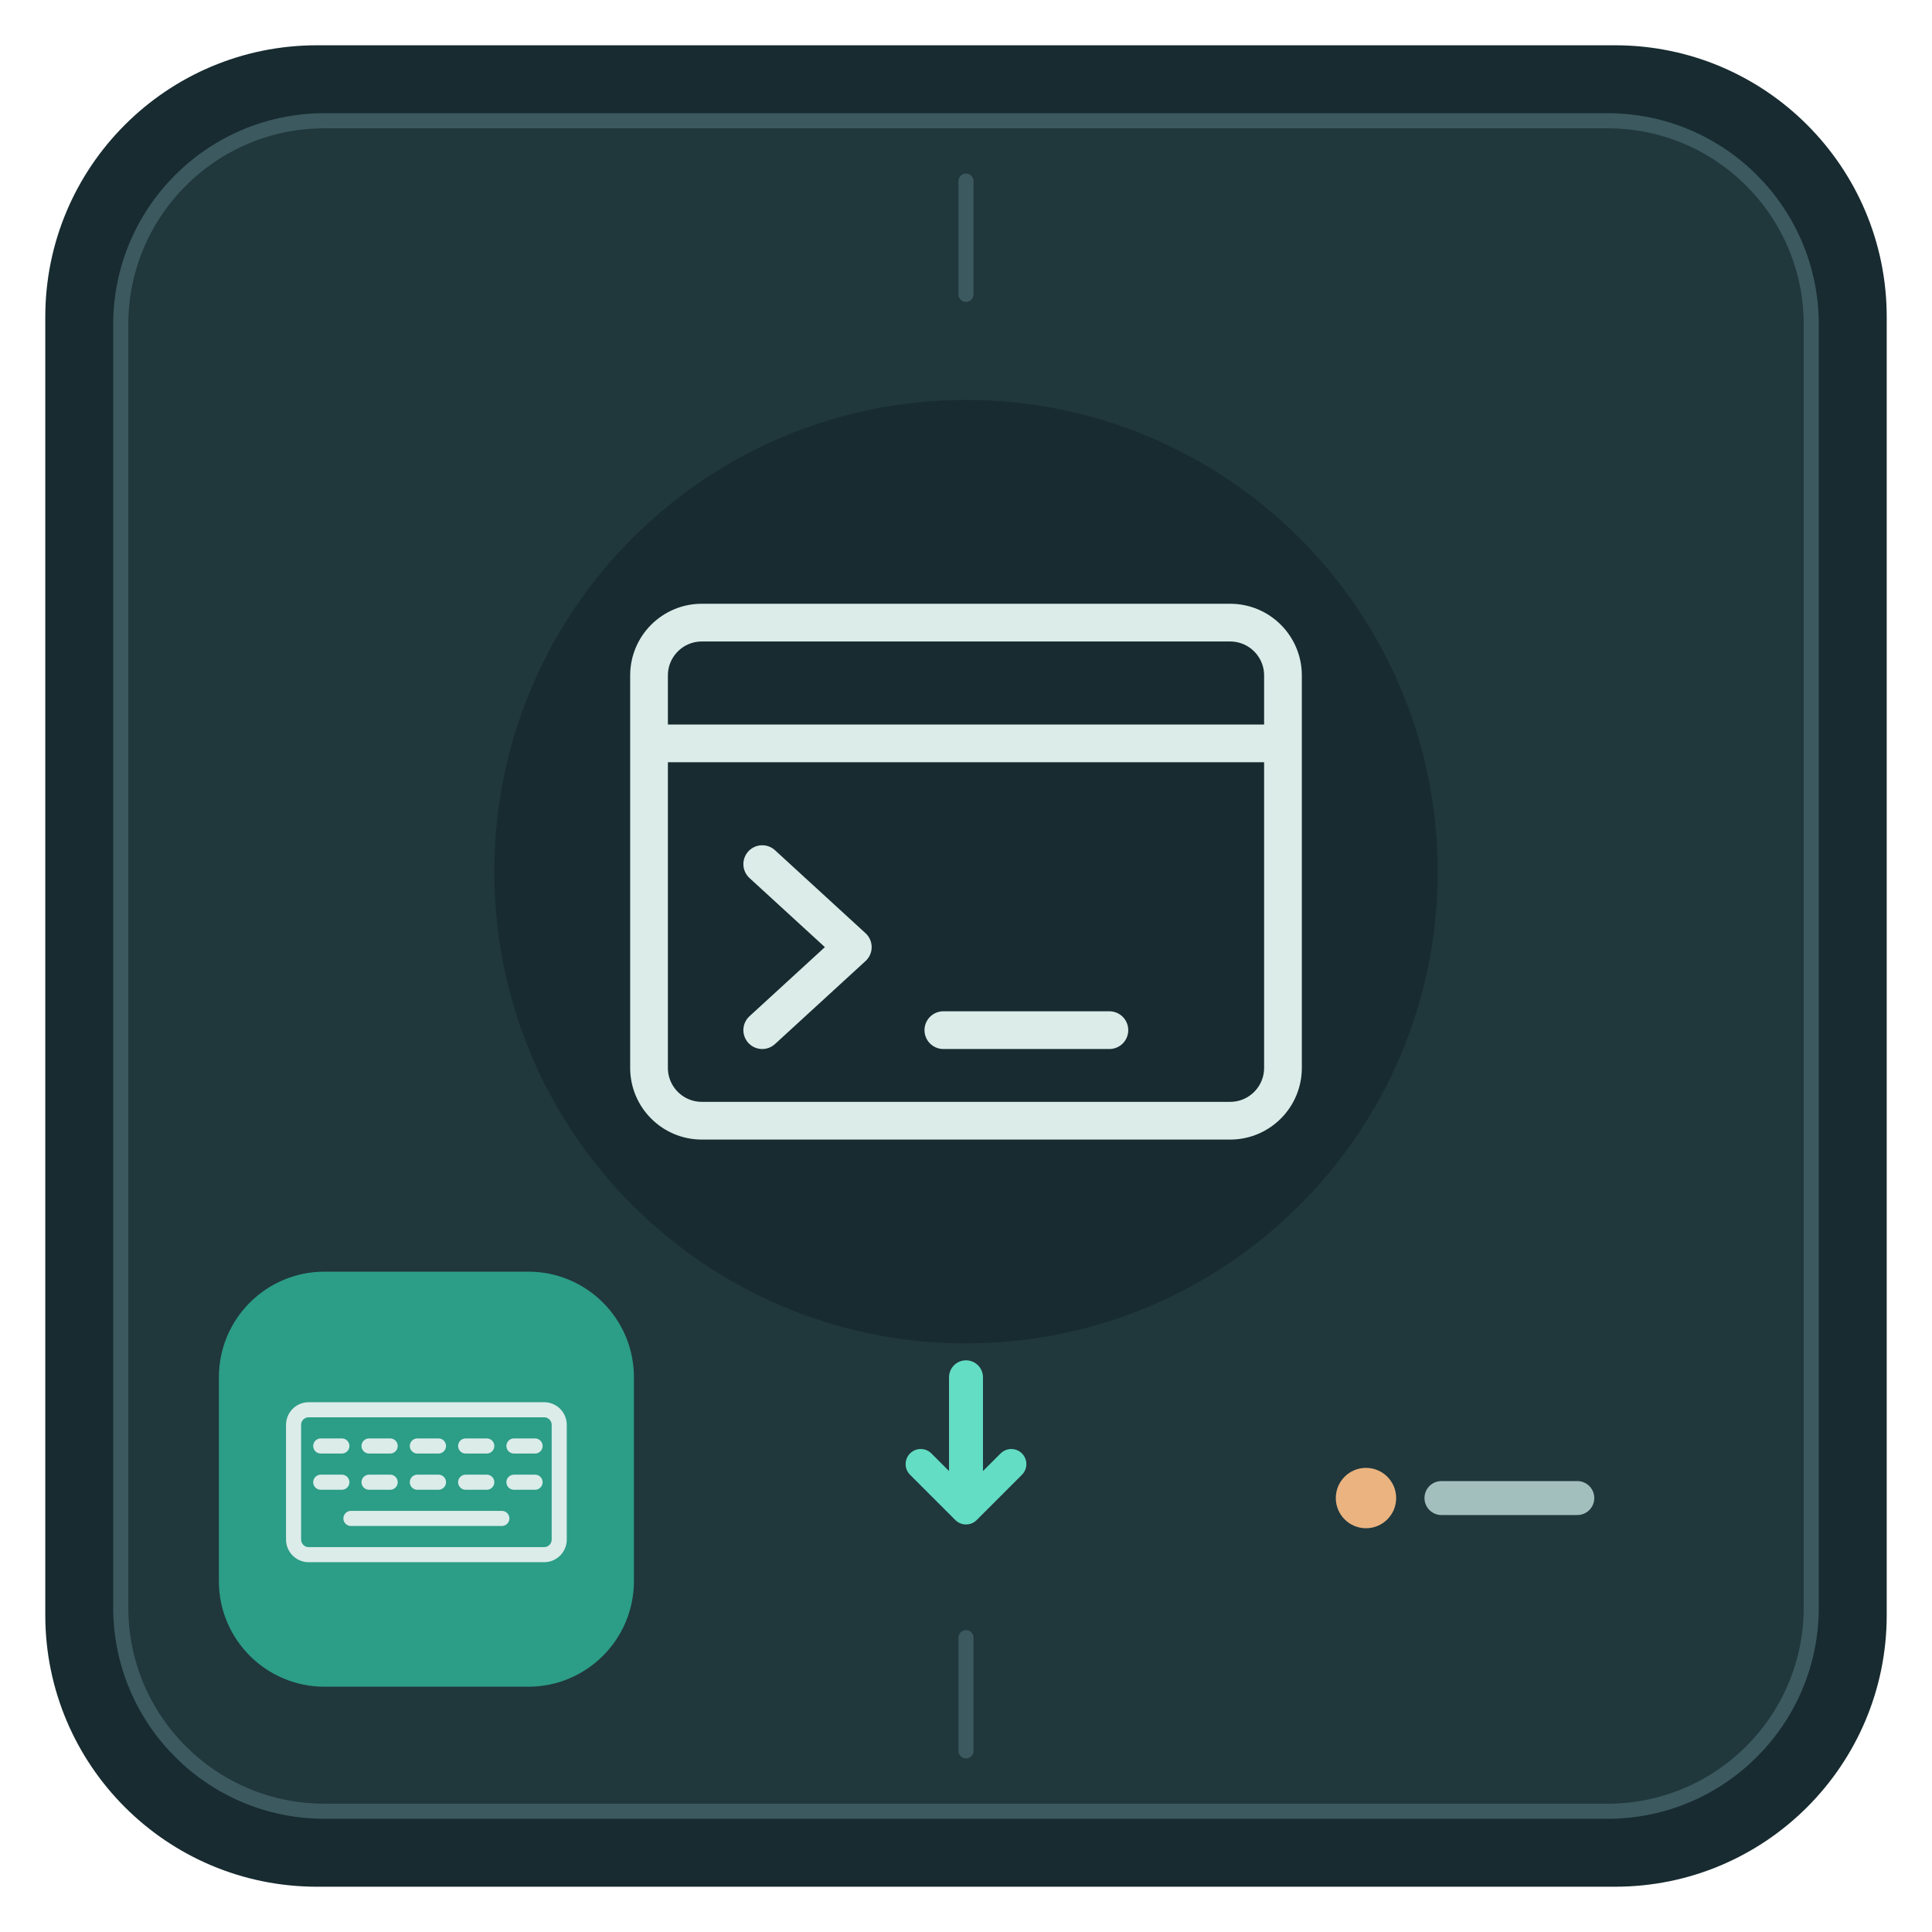
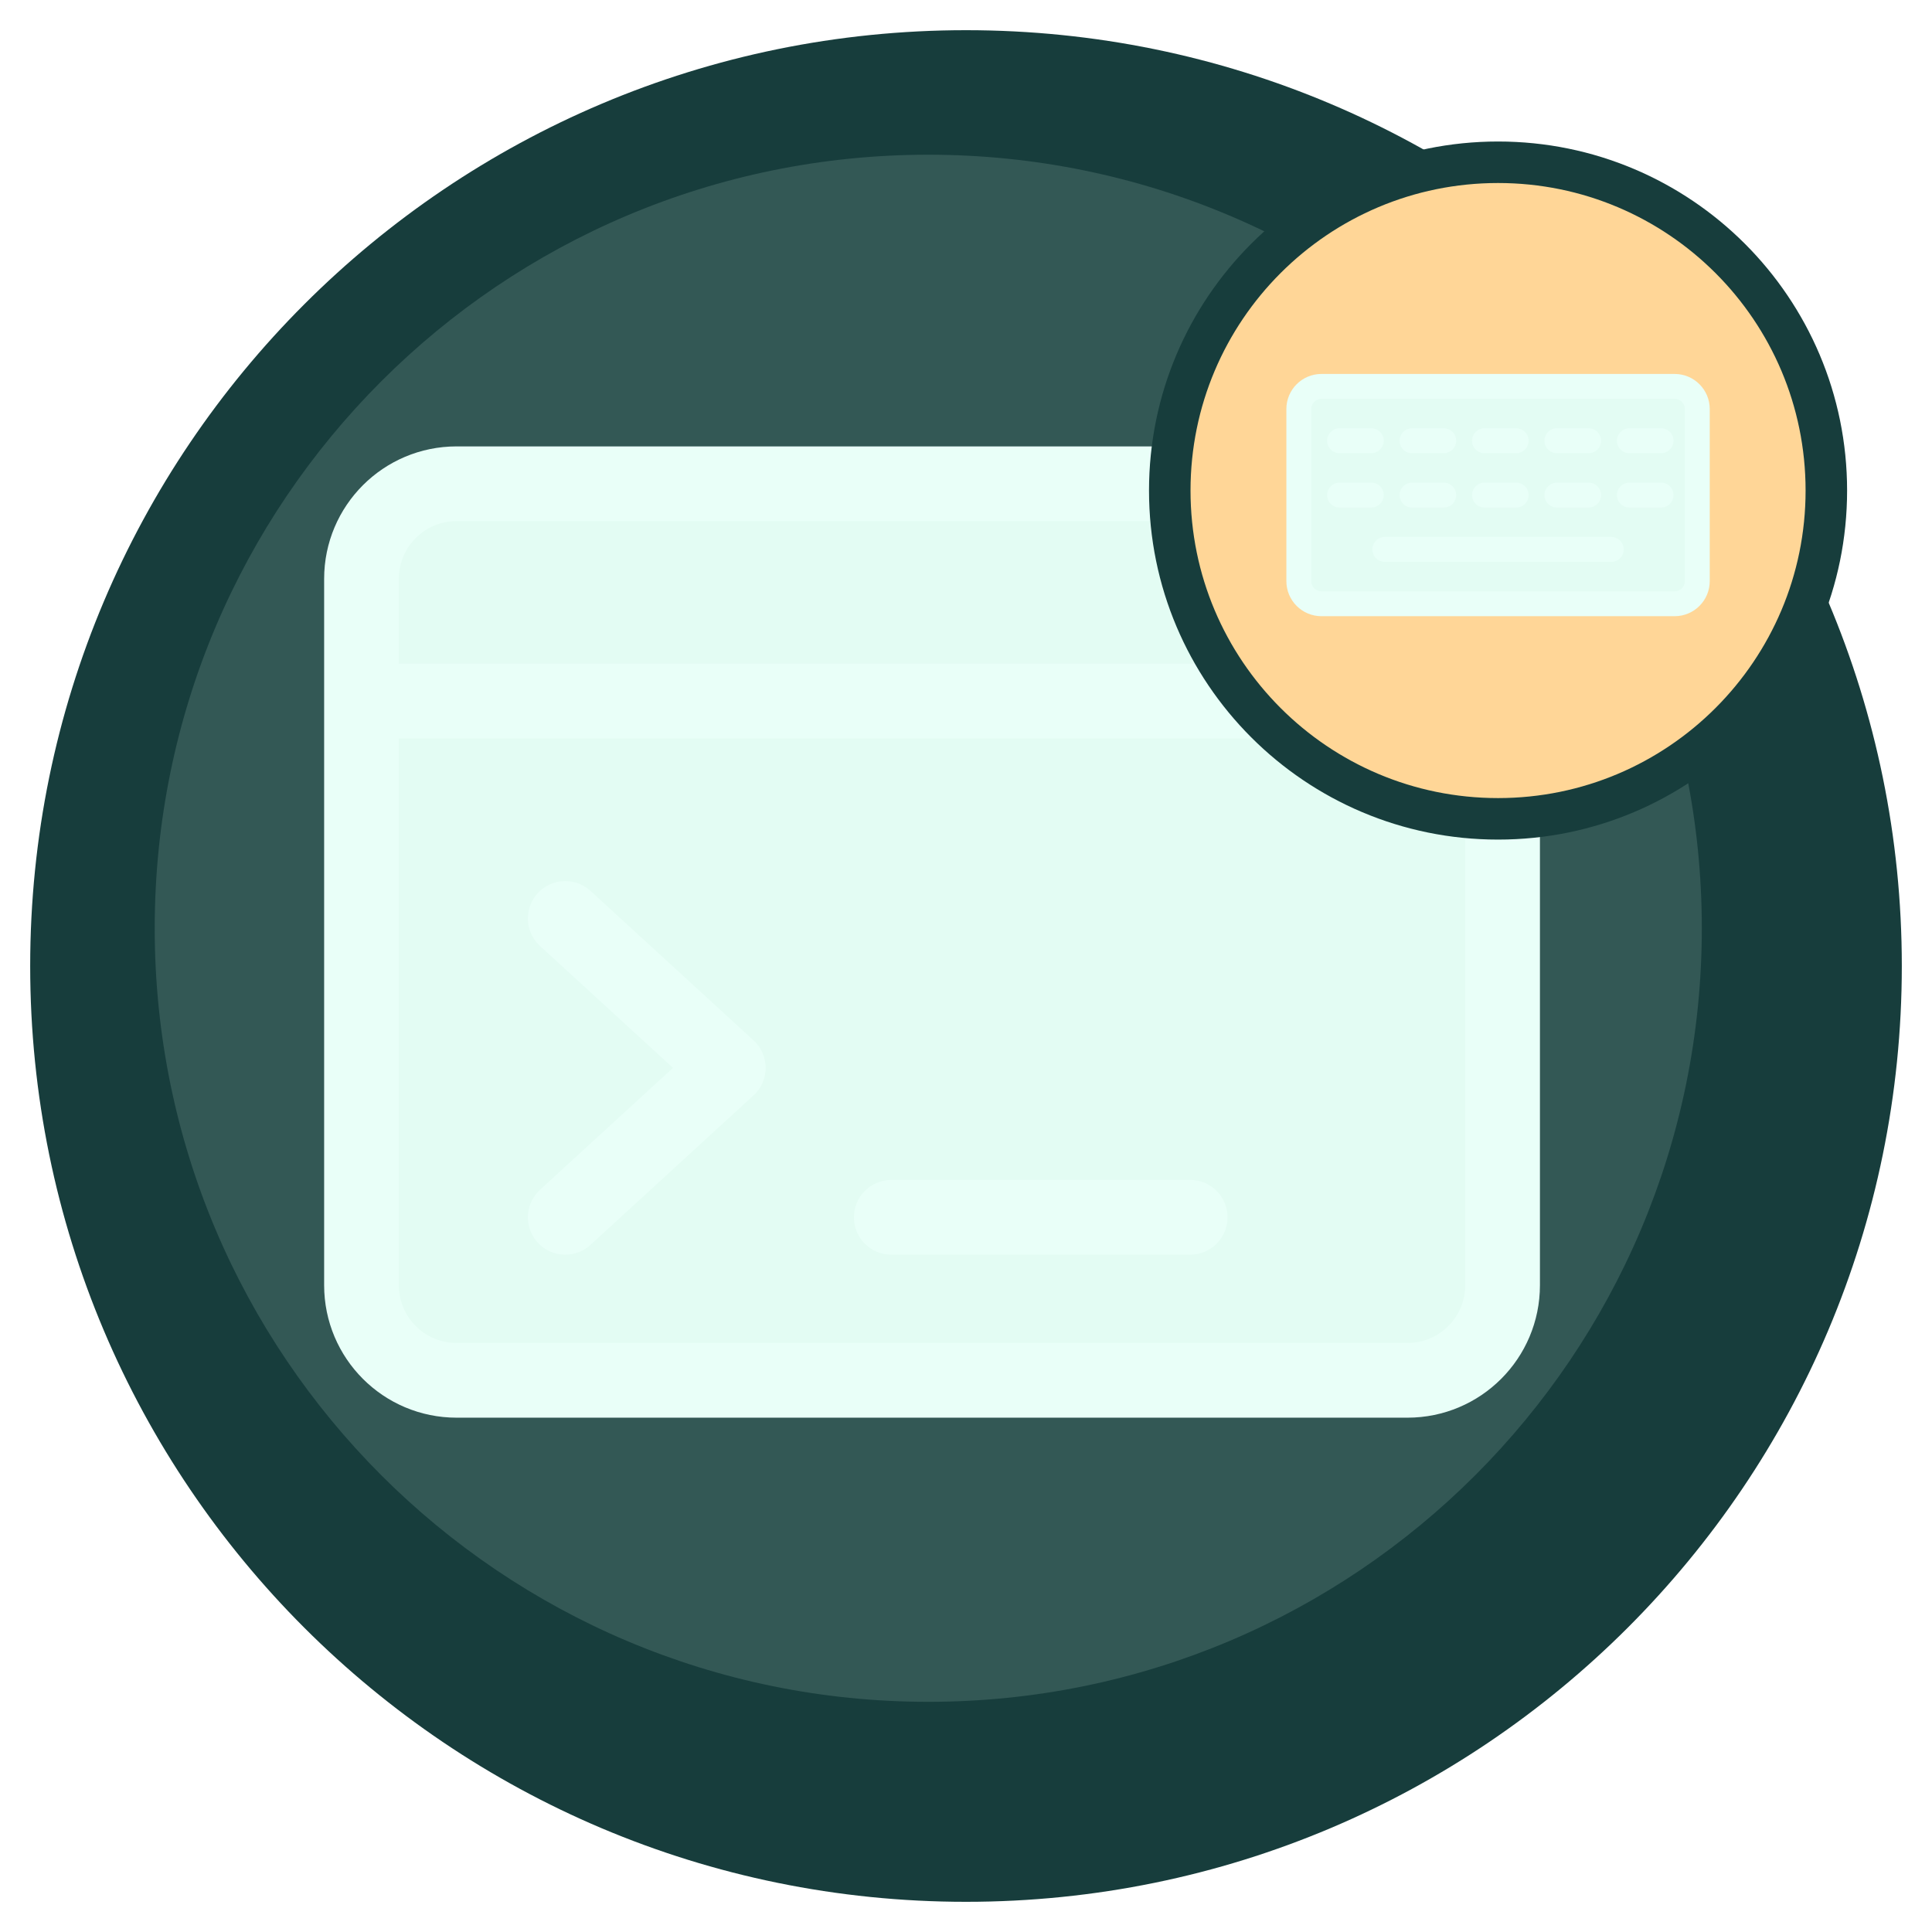
<svg xmlns="http://www.w3.org/2000/svg" viewBox="0 0 512 512" role="img" aria-labelledby="title description">
-   <rect x="12" y="12" width="488" height="488" rx="72" fill="#172B30" />
-   <rect x="32" y="32" width="448" height="448" rx="54" fill="#20373C" stroke="#3C5960" stroke-width="4" />
-   <path d="M256 48v30M256 434v30" stroke="#3C5960" stroke-width="4" stroke-linecap="round" />
-   <circle cx="256" cy="231" r="125" fill="#172B30" />
-   <g transform="translate(156 131) scale(2.00)" fill="none" stroke="#DBECE9" stroke-width="5" stroke-linecap="round" stroke-linejoin="round">
-     <rect x="8" y="17" width="84" height="66" rx="7" />
+   <circle cx="256" cy="256" r="248" fill="#173D3C" />
+   <circle cx="246" cy="246" r="205" fill="#E3FCF3" opacity=".14" />
+   <g transform="translate(67 67) scale(3.60)" fill="none" stroke="#E9FFF8" stroke-width="5.5" stroke-linecap="round" stroke-linejoin="round">
+     <rect fill="#E3FCF3" x="8" y="17" width="84" height="66" rx="7" />
    <path d="M9 33h82m-68 16 12 11-12 11m24 0h22" />
  </g>
-   <path d="M256 365v34" stroke="#63DDC4" stroke-width="9" stroke-linecap="round" />
-   <path d="m244 388 12 12 12-12" fill="none" stroke="#63DDC4" stroke-width="8" stroke-linecap="round" stroke-linejoin="round" />
-   <rect x="58" y="337" width="110" height="110" rx="28" fill="#2C9D87" />
-   <g transform="translate(73 352) scale(0.80)" fill="none" stroke="#DBECE9" stroke-width="5" stroke-linecap="round" stroke-linejoin="round">
-     <rect x="6" y="27" width="88" height="48" rx="5" />
+   <circle cx="397" cy="130" r="87" fill="#FFD697" stroke="#173D3C" stroke-width="11" />
+   <g transform="translate(337 70) scale(1.20)" fill="none" stroke="#E9FFF8" stroke-width="5.5" stroke-linecap="round" stroke-linejoin="round">
+     <rect fill="#E3FCF3" x="6" y="27" width="88" height="48" rx="5" />
    <path d="M15 39h7m9 0h7m9 0h7m9 0h7m9 0h7M15 51h7m9 0h7m9 0h7m9 0h7m9 0h7M25 63h50" />
  </g>
-   <circle cx="362" cy="397" r="8" fill="#EAB37F" />
-   <path d="M382 397h36" stroke="#A3BFBD" stroke-width="9" stroke-linecap="round" />
</svg>
